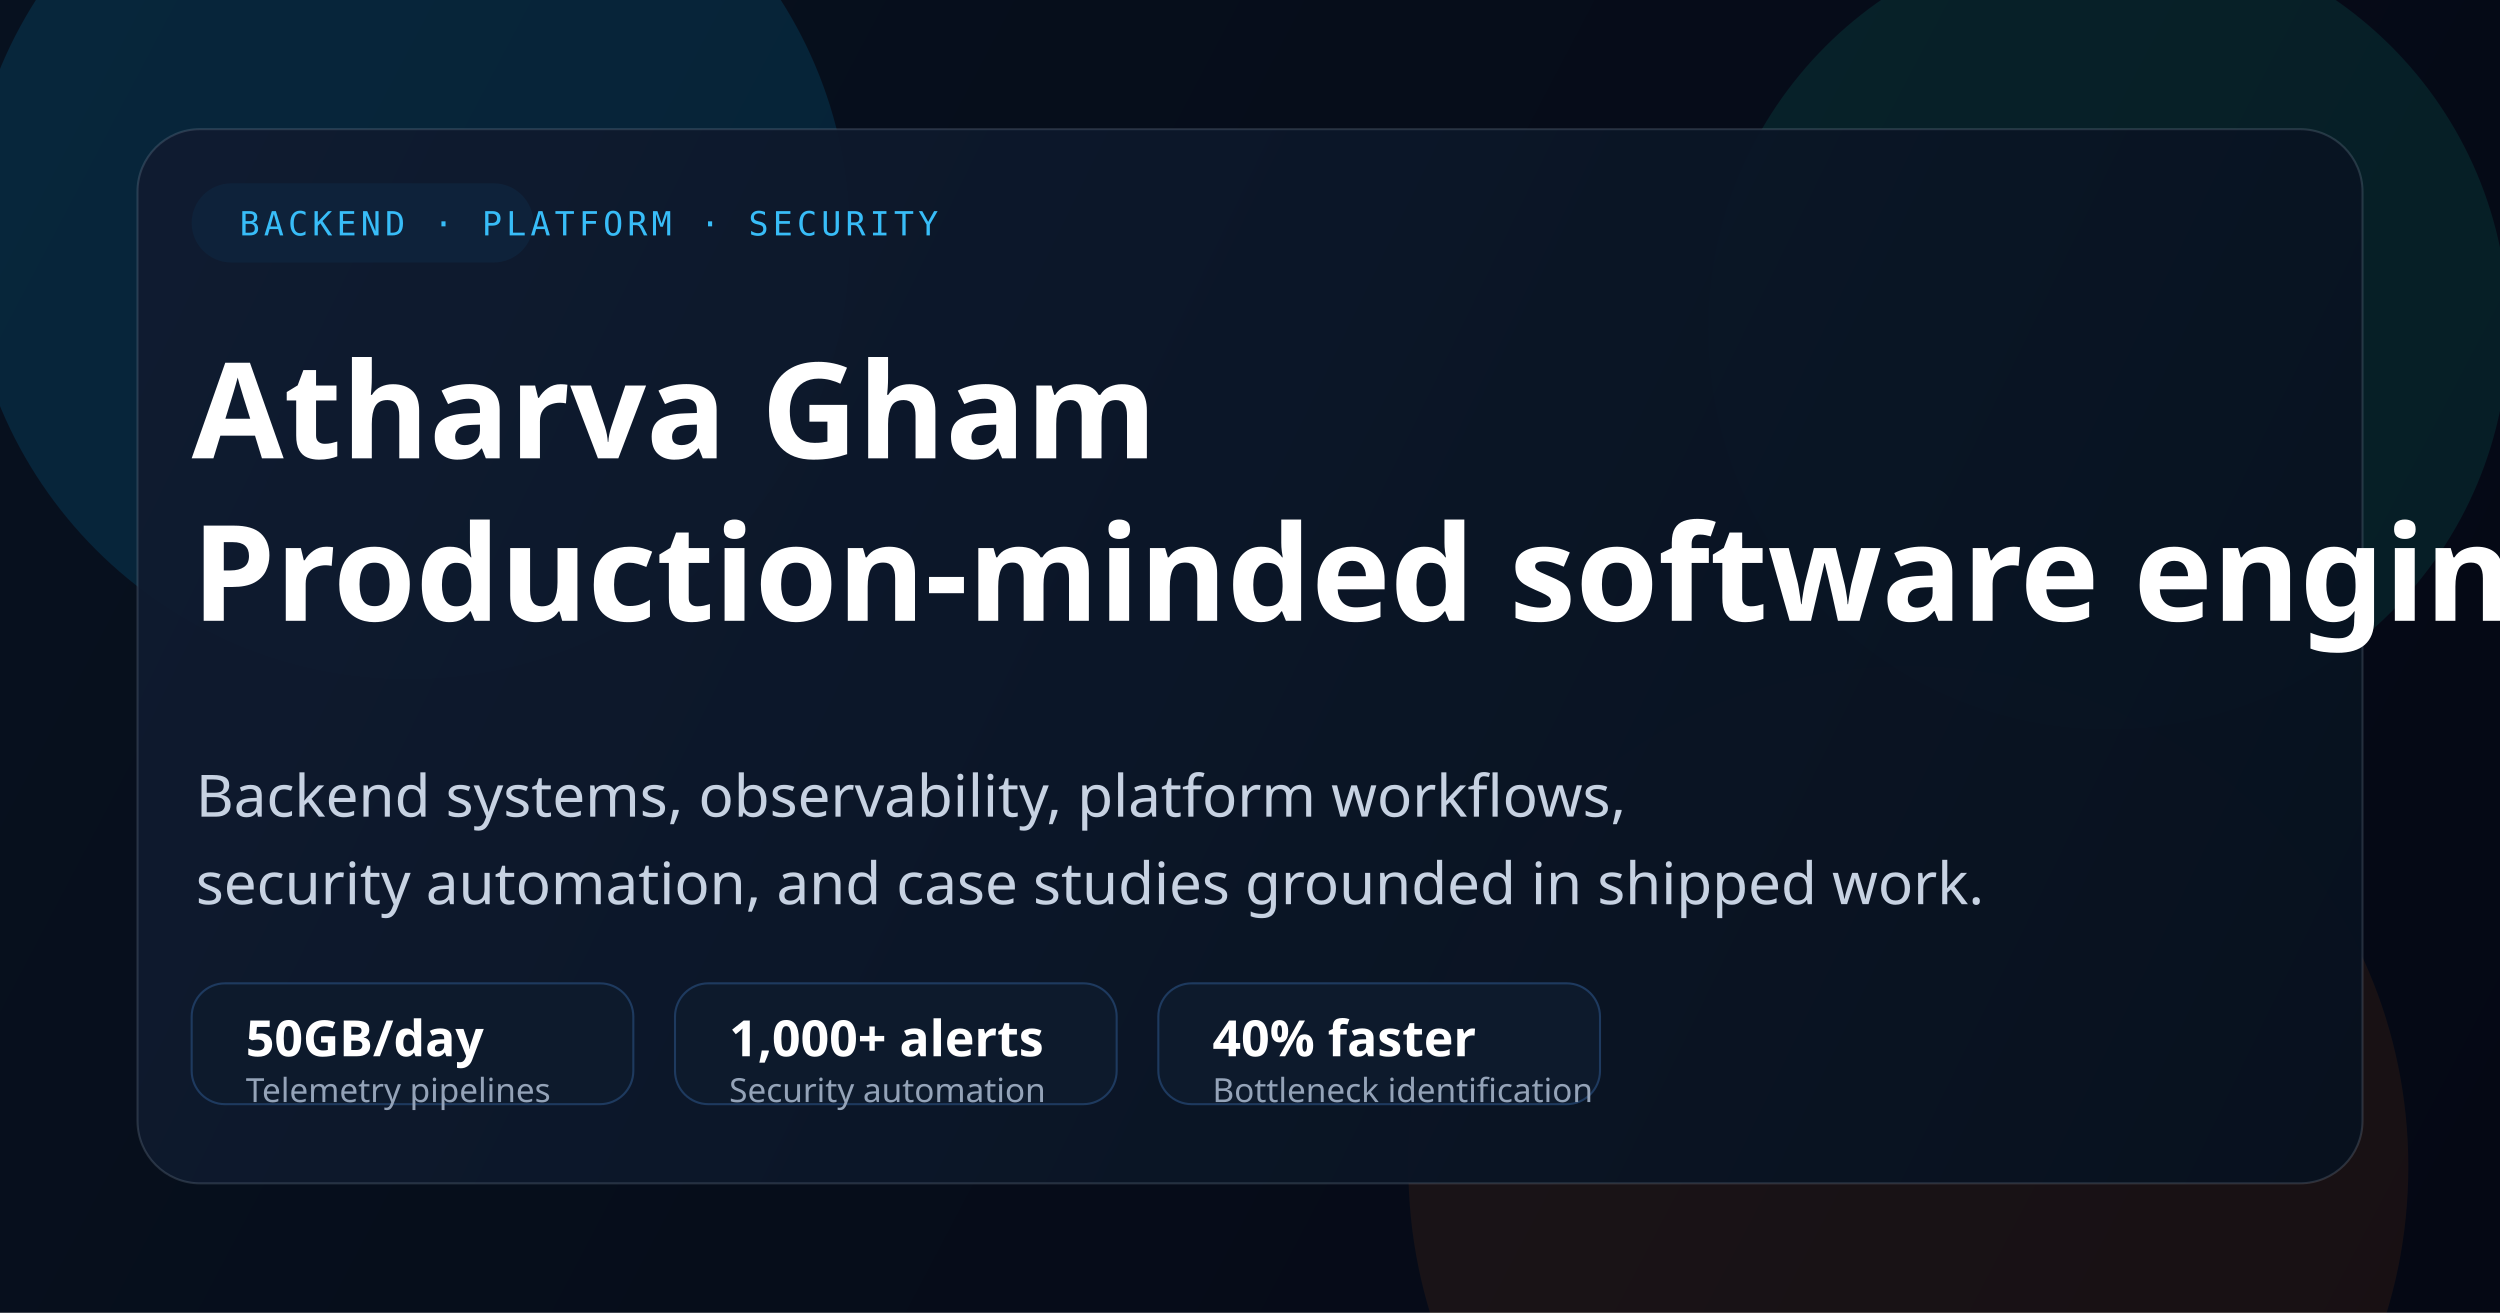
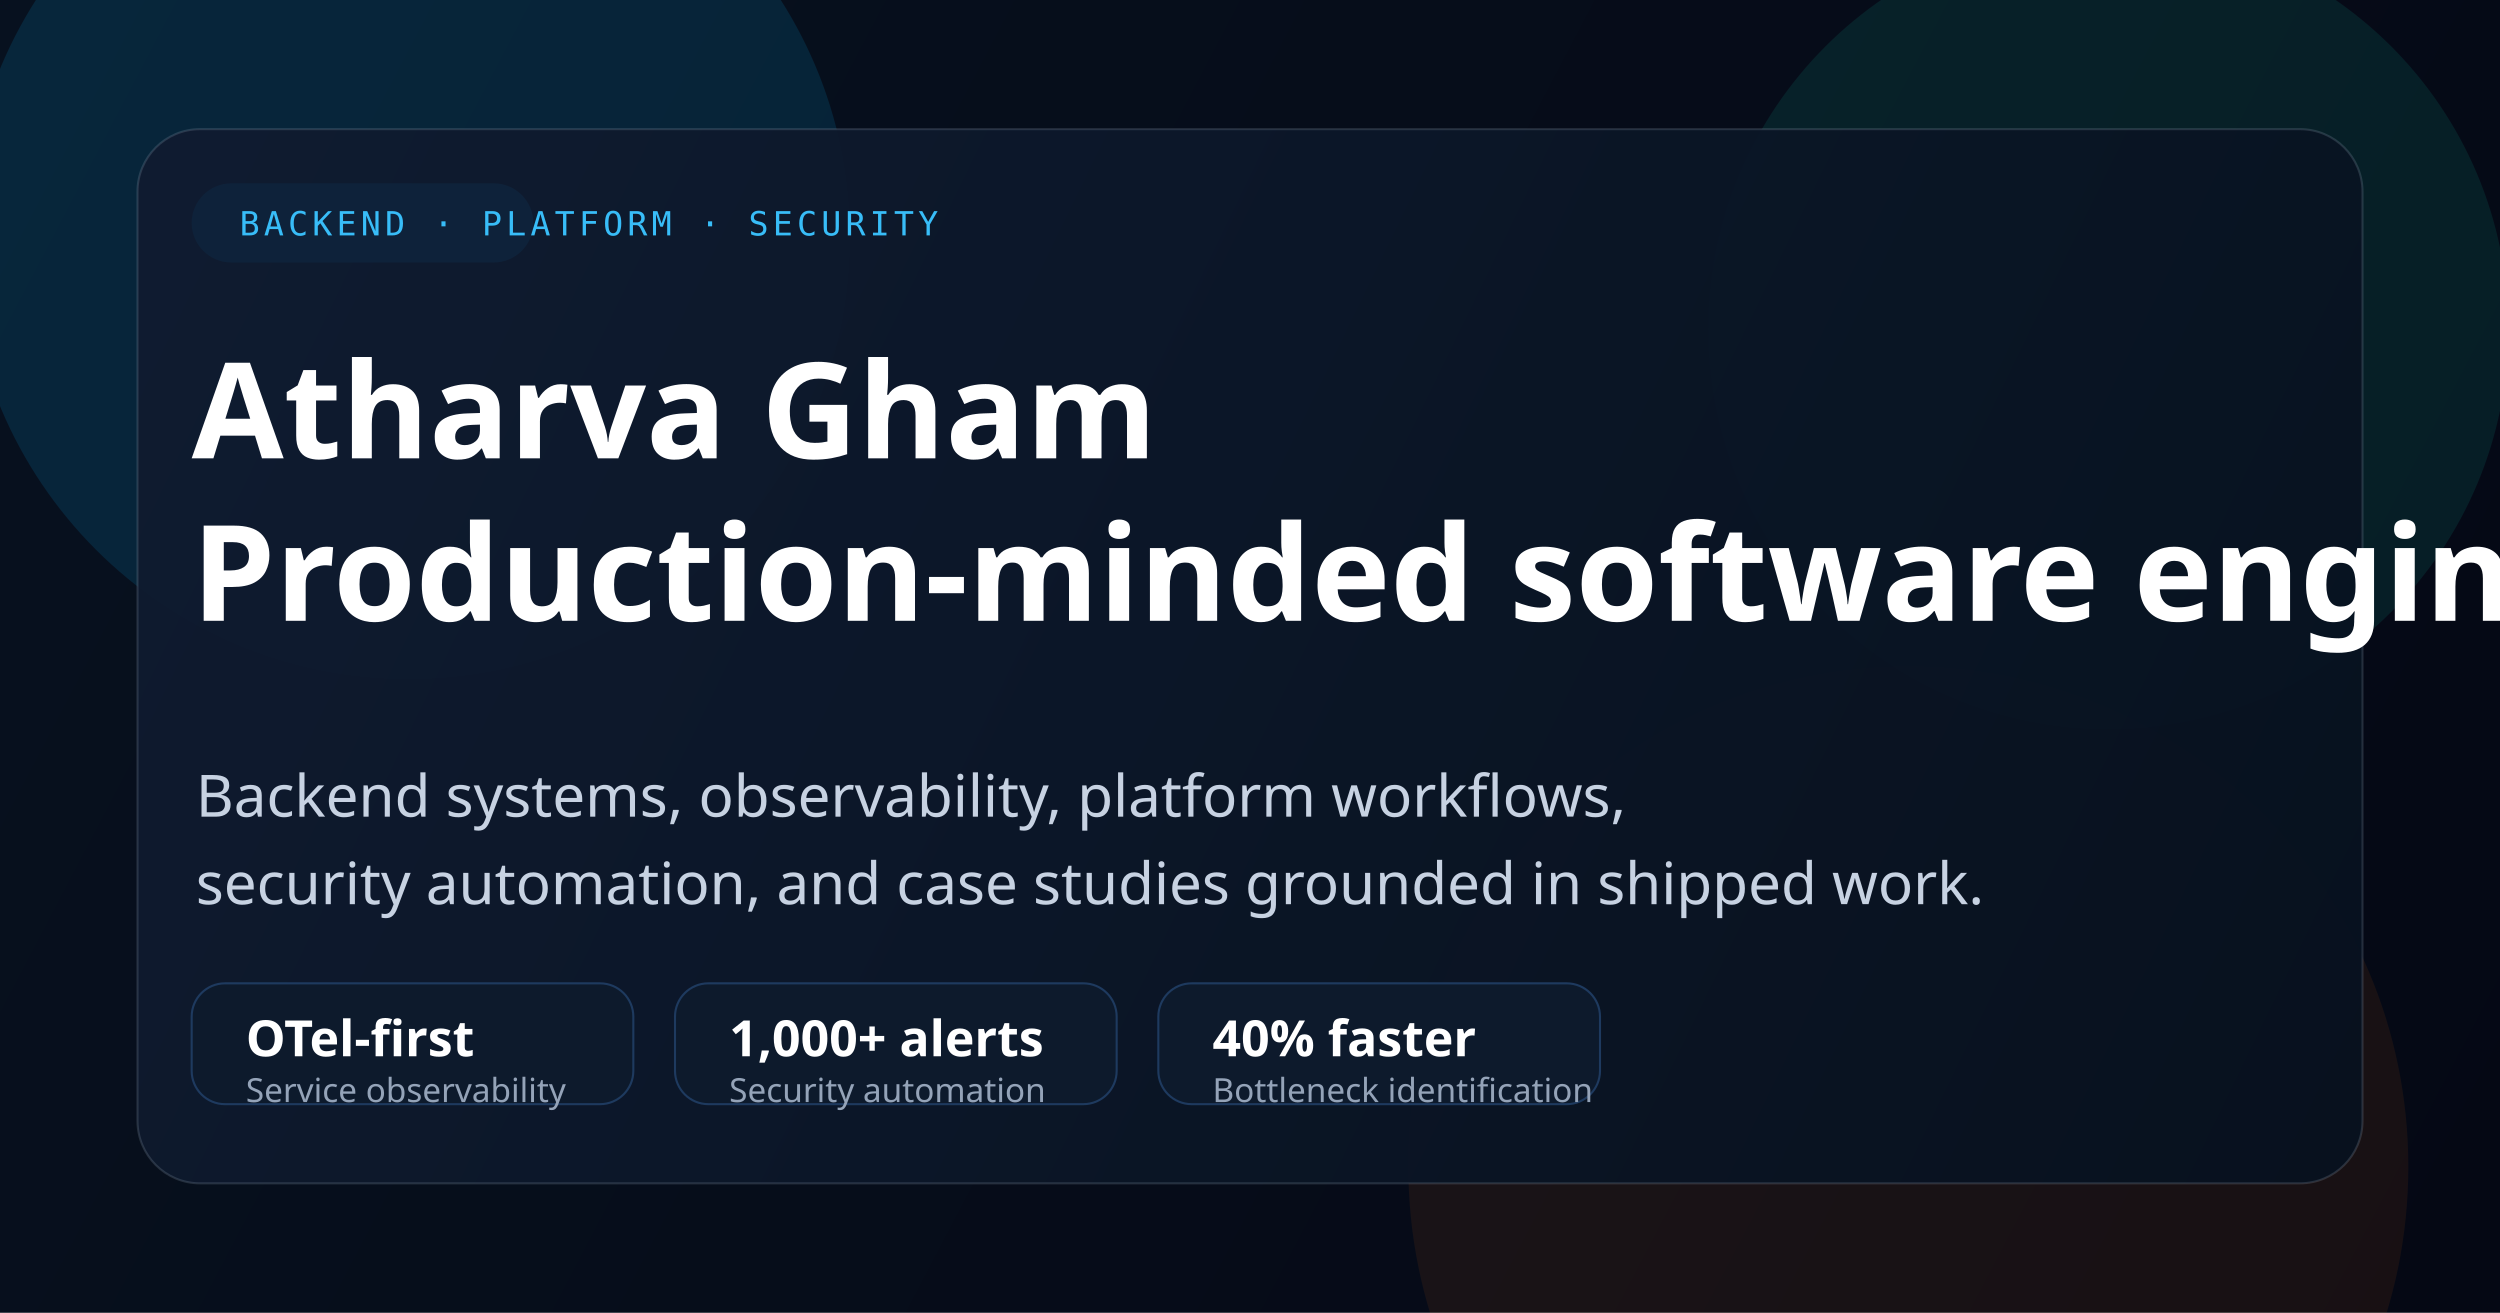
<svg xmlns="http://www.w3.org/2000/svg" width="1200" height="630" viewBox="0 0 1200 630" fill="none">
  <rect width="1200" height="630" fill="#050814" />
  <rect width="1200" height="630" fill="url(#bg)" />
  <circle cx="196" cy="114" r="212" fill="#0EA5E9" fill-opacity="0.14" />
  <circle cx="1012" cy="158" r="192" fill="#14B8A6" fill-opacity="0.12" />
  <circle cx="916" cy="560" r="240" fill="#F97316" fill-opacity="0.08" />
  <rect x="66" y="62" width="1068" height="506" rx="30" fill="url(#panel)" stroke="#94A3B8" stroke-opacity="0.22" />
  <rect x="92" y="88" width="164" height="38" rx="19" fill="#0E223A" />
  <text x="115" y="113" fill="#38BDF8" font-family="IBM Plex Mono, monospace" font-size="16" letter-spacing="2">BACKEND · PLATFORM · SECURITY</text>
  <text x="92" y="220" fill="white" font-family="Space Grotesk, Plus Jakarta Sans, sans-serif" font-size="64" font-weight="700">
    <tspan x="92" dy="0">Atharva Gham</tspan>
    <tspan x="92" dy="78">Production-minded software engineering</tspan>
  </text>
  <text x="94" y="392" fill="#C7D2E2" font-family="Plus Jakarta Sans, sans-serif" font-size="28">
    <tspan x="94" dy="0">Backend systems, observability, platform workflows,</tspan>
    <tspan x="94" dy="42">security automation, and case studies grounded in shipped work.</tspan>
  </text>
  <rect x="92" y="472" width="212" height="58" rx="16" fill="#0D1A2C" stroke="#1E3A5F" />
  <rect x="324" y="472" width="212" height="58" rx="16" fill="#0D1A2C" stroke="#1E3A5F" />
  <rect x="556" y="472" width="212" height="58" rx="16" fill="#0D1A2C" stroke="#1E3A5F" />
-   <text x="118" y="507" fill="white" font-family="Space Grotesk, sans-serif" font-size="24" font-weight="700">50GB/day</text>
-   <text x="118" y="529" fill="#94A3B8" font-family="Plus Jakarta Sans, sans-serif" font-size="16">Telemetry pipelines</text>
+   <text x="118" y="507" fill="white" font-family="Space Grotesk, sans-serif" font-size="24" font-weight="700">OTel-first</text>
+   <text x="118" y="529" fill="#94A3B8" font-family="Plus Jakarta Sans, sans-serif" font-size="16">Service observability</text>
  <text x="350" y="507" fill="white" font-family="Space Grotesk, sans-serif" font-size="24" font-weight="700">1,000+ alerts</text>
  <text x="350" y="529" fill="#94A3B8" font-family="Plus Jakarta Sans, sans-serif" font-size="16">Security automation</text>
  <text x="582" y="507" fill="white" font-family="Space Grotesk, sans-serif" font-size="24" font-weight="700">40% faster</text>
  <text x="582" y="529" fill="#94A3B8" font-family="Plus Jakarta Sans, sans-serif" font-size="16">Bottleneck identification</text>
  <defs>
    <linearGradient id="bg" x1="0" y1="0" x2="1200" y2="630" gradientUnits="userSpaceOnUse">
      <stop stop-color="#07111F" />
      <stop offset="1" stop-color="#050814" />
    </linearGradient>
    <linearGradient id="panel" x1="80" y1="62" x2="1120" y2="568" gradientUnits="userSpaceOnUse">
      <stop stop-color="#101B30" stop-opacity="0.94" />
      <stop offset="1" stop-color="#07111F" stop-opacity="0.94" />
    </linearGradient>
  </defs>
</svg>
